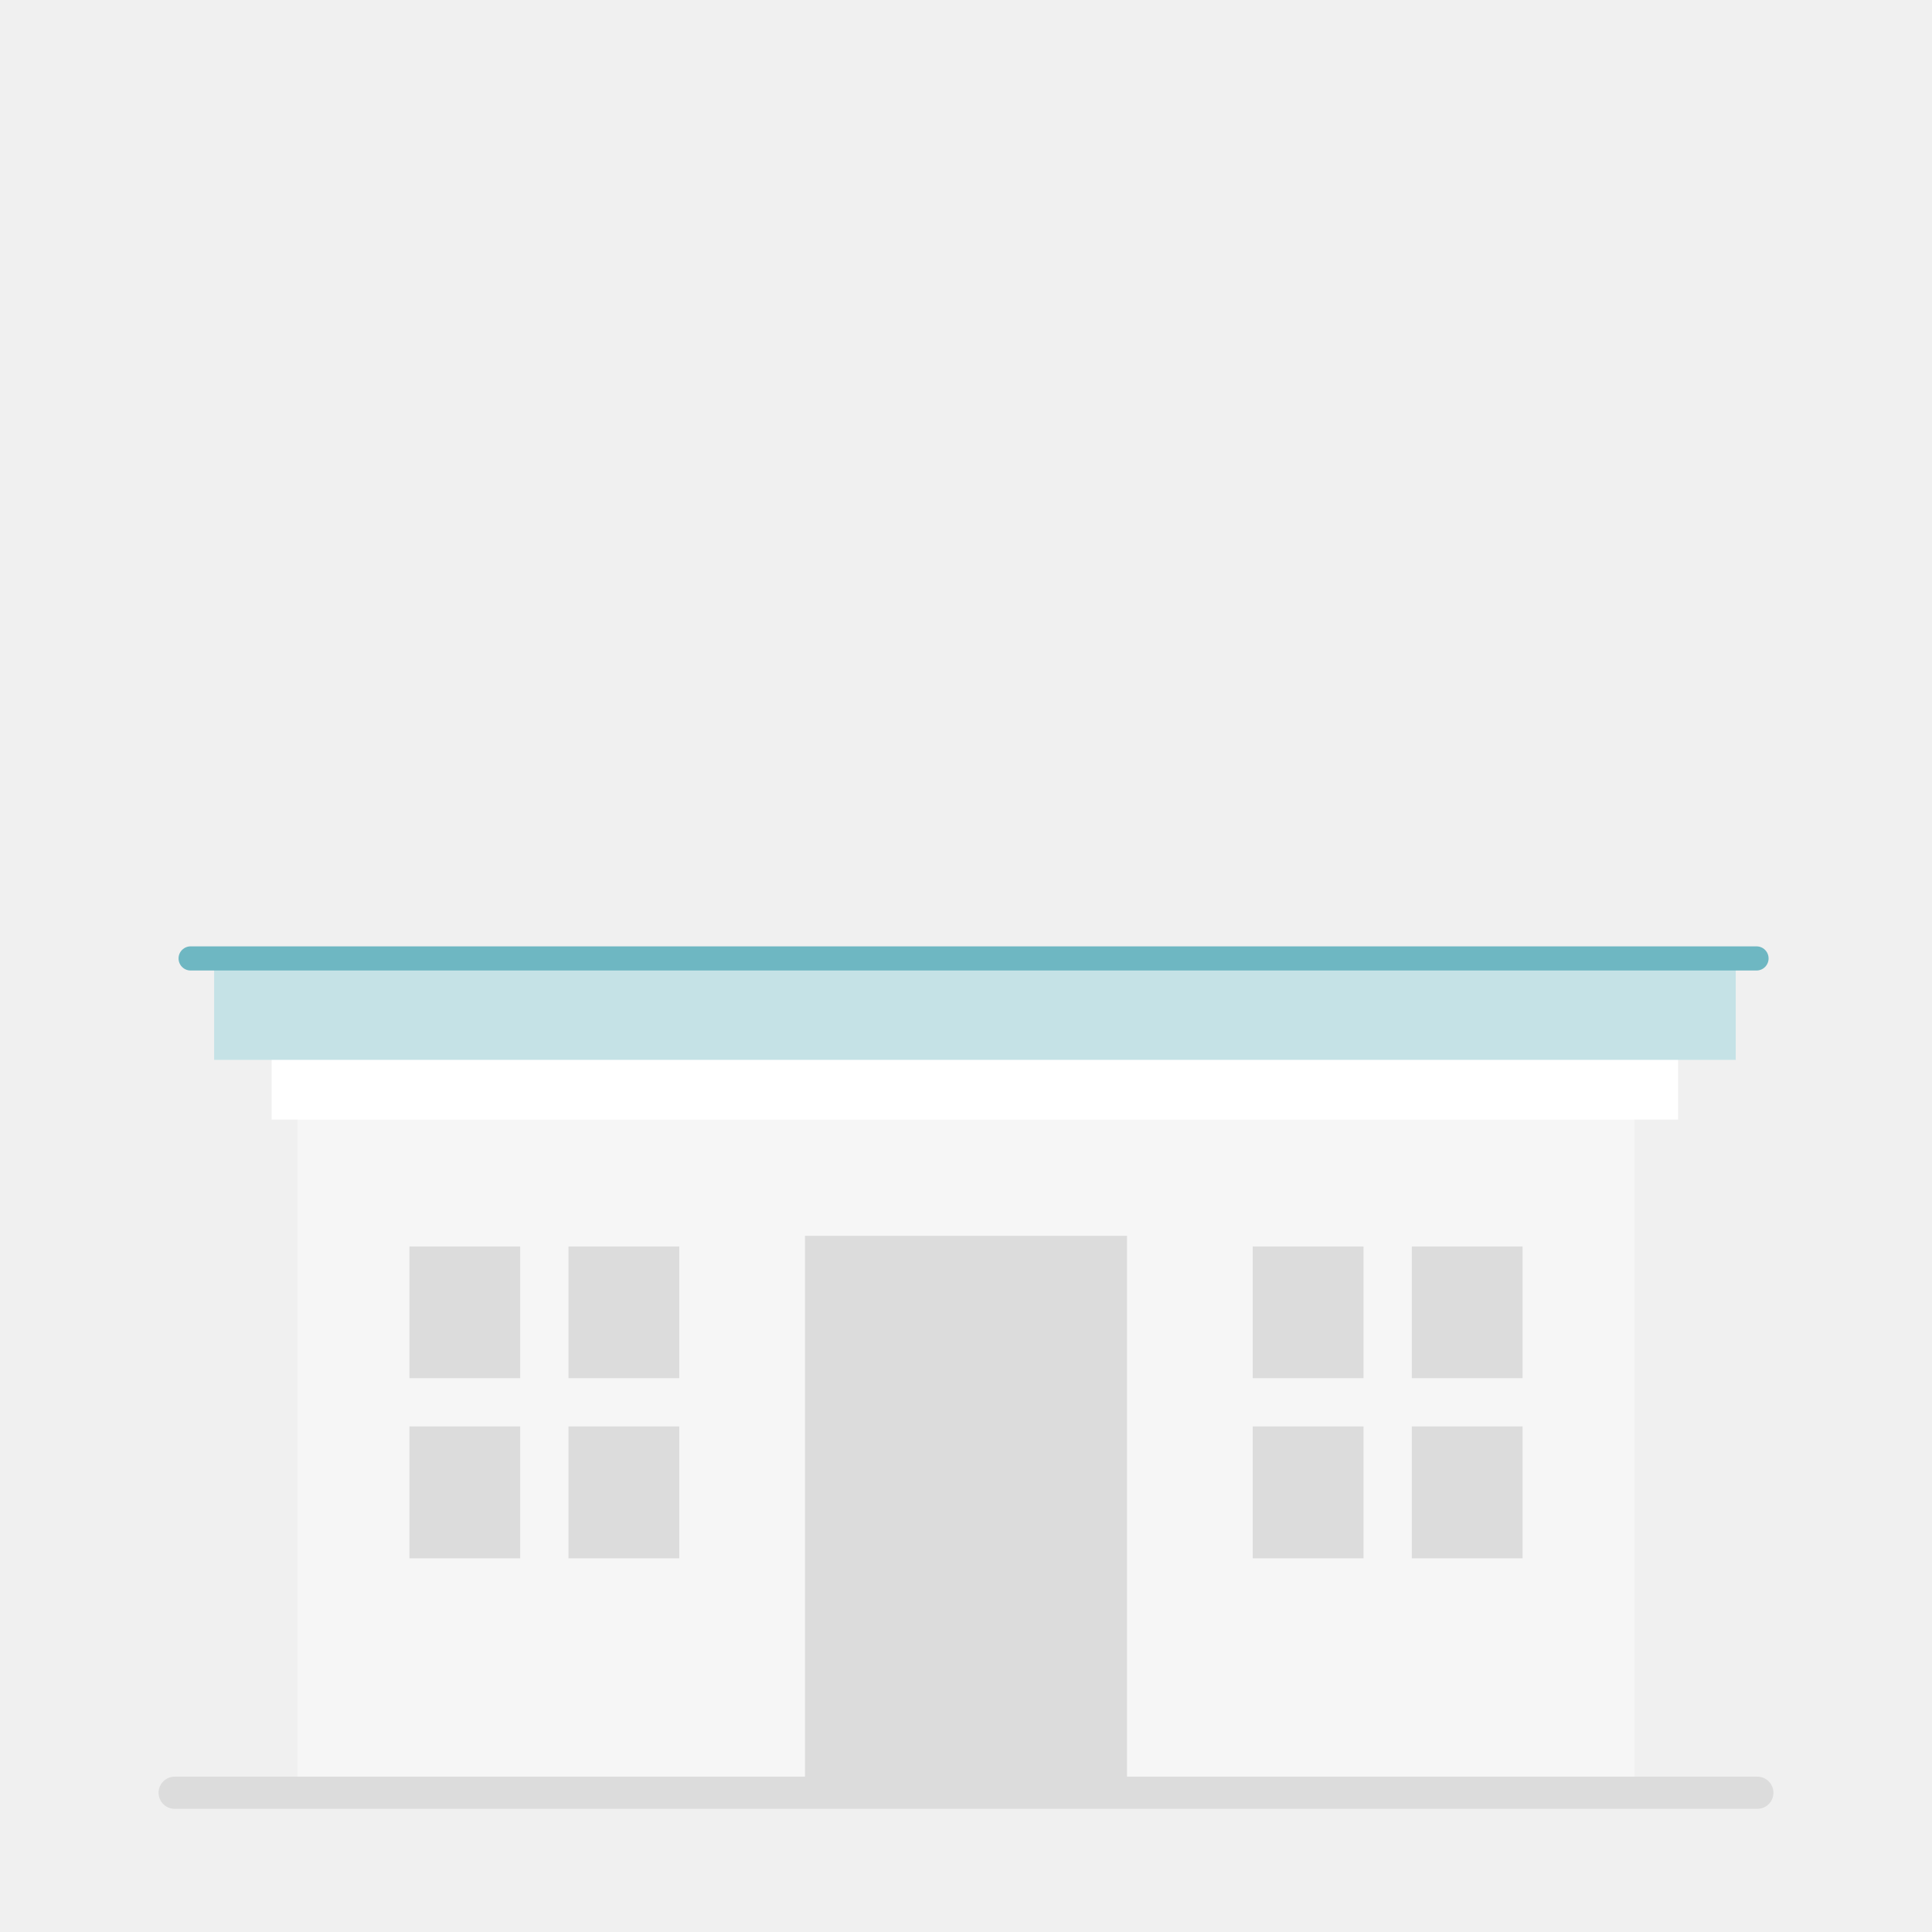
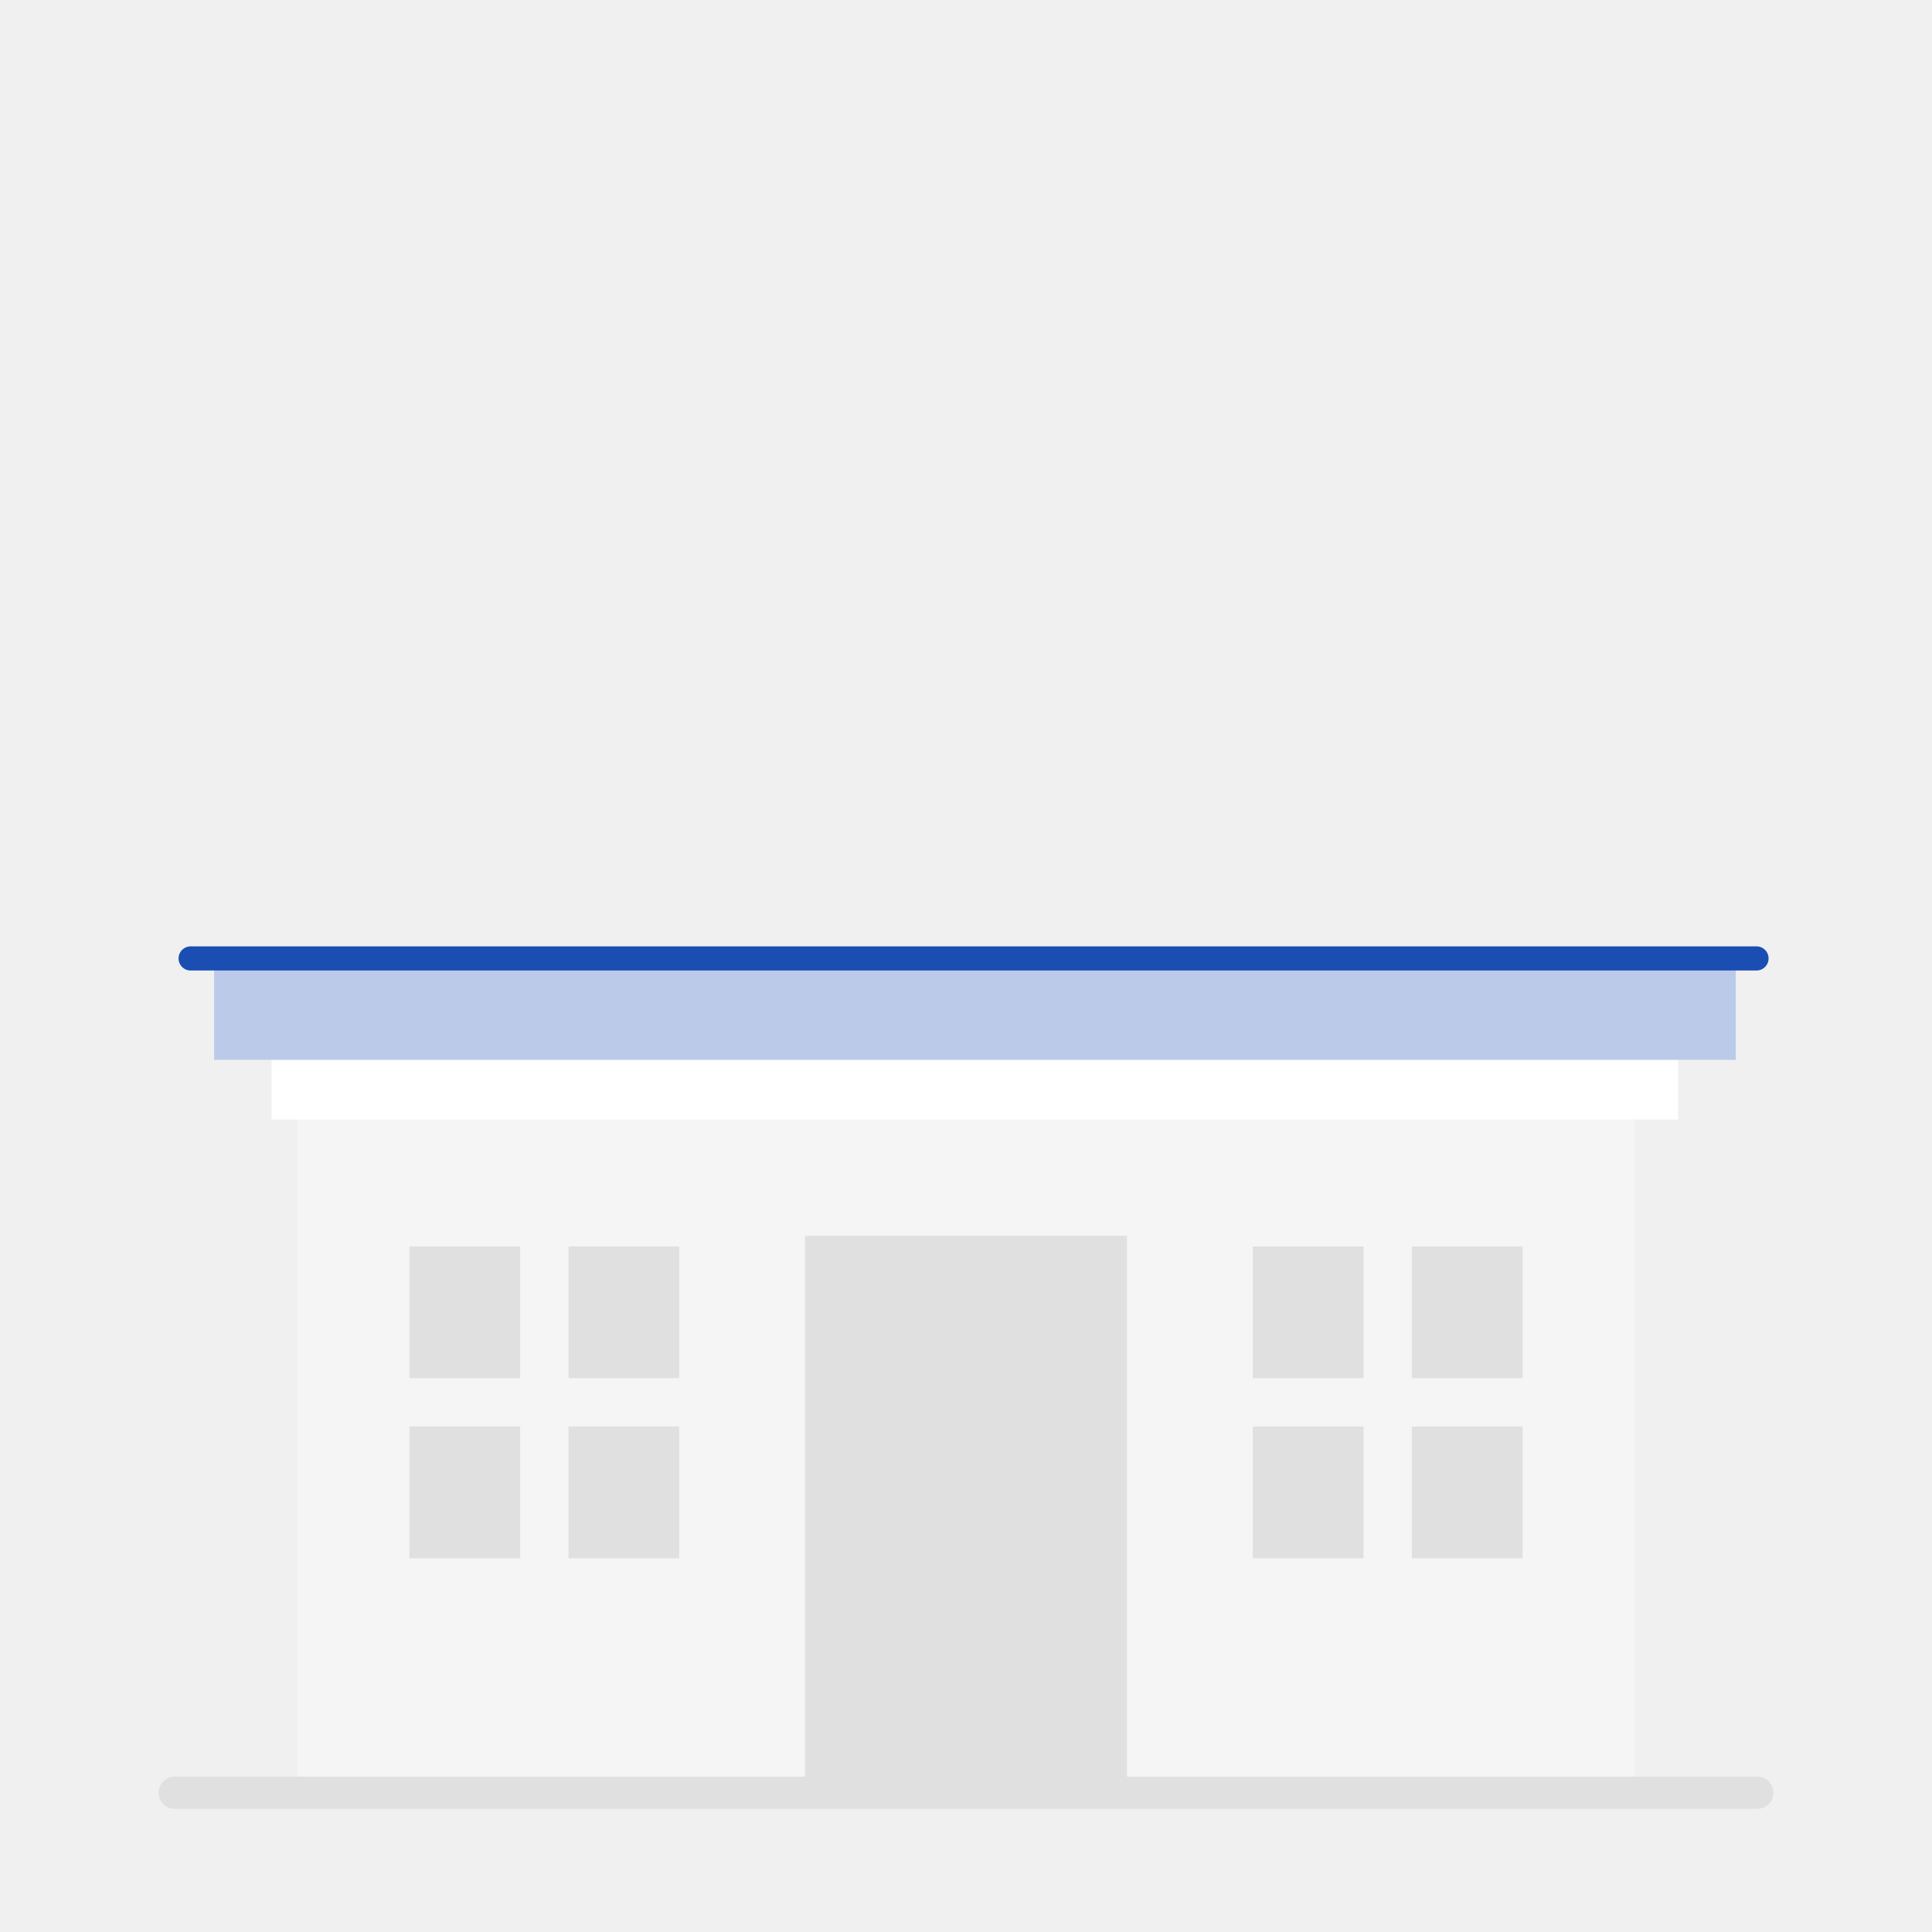
- <svg xmlns="http://www.w3.org/2000/svg" width="120" height="120">
-   <g fill="none" fill-rule="evenodd">
-     <path fill="#F6F6F6" fill-rule="nonzero" d="M18.48 69.33h83.04v42.02H18.48z" />
-     <path fill="#DCDCDC" fill-rule="nonzero" d="M50 76.76h20v34.6H50z" />
-     <path stroke="#DCDCDC" stroke-width="2" stroke-linecap="round" d="M10.85 111.35h98.3" />
-     <path fill="#DCDCDC" fill-rule="nonzero" d="M77.81 77.42h16.76v19.37H77.81z" />
-     <path stroke="#F6F6F6" stroke-width="3" stroke-linecap="square" d="M86.19 77.42v19.37M94.57 87.1H77.81" />
-     <path fill="#DCDCDC" fill-rule="nonzero" d="M25.43 77.42h16.76v19.37H25.43z" />
-     <path stroke="#F6F6F6" stroke-width="3" stroke-linecap="square" d="M33.81 77.42v19.37M42.19 87.1H25.43" />
-     <path fill="#FFF" fill-rule="nonzero" d="M16.87 65.17h87.36v4.37H16.87z" />
-     <path fill="#C5E2E6" fill-rule="nonzero" d="M13.3 59.53h94.51v6.3H13.3z" />
-     <path stroke="#6EB7C2" stroke-width="1.5" stroke-linecap="round" stroke-linejoin="round" d="M11.84 59.53h97.26" />
-   </g>
+ <svg xmlns="http://www.w3.org/2000/svg" width="120" height="120" viewBox="0 0 120 120" fill="none">
+   <path d="M18.48 69.33H101.52V111.35H18.48V69.33Z" fill="#F5F5F5" />
+   <path d="M50 76.76H70V111.36H50V76.76Z" fill="#E0E0E0" />
+   <path d="M10.85 111.35H109.15" stroke="#E0E0E0" stroke-width="2" stroke-linecap="round" />
+   <path d="M77.81 77.42H94.57V96.79H77.81V77.42Z" fill="#E0E0E0" />
+   <path d="M86.19 77.42V96.79M94.57 87.1H77.81" stroke="#F5F5F5" stroke-width="3" stroke-linecap="square" />
+   <path d="M25.43 77.42H42.19V96.79H25.43V77.42Z" fill="#E0E0E0" />
+   <path d="M33.81 77.42V96.79M42.19 87.1H25.43" stroke="#F5F5F5" stroke-width="3" stroke-linecap="square" />
+   <path d="M16.87 65.17H104.23V69.54H16.87V65.17Z" fill="white" />
+   <path d="M13.3 59.53H107.81V65.83H13.3V59.53Z" fill="#BBCAE8" />
+   <path d="M11.84 59.53H109.1" stroke="#1B4EB2" stroke-width="1.5" stroke-linecap="round" stroke-linejoin="round" />
</svg>
